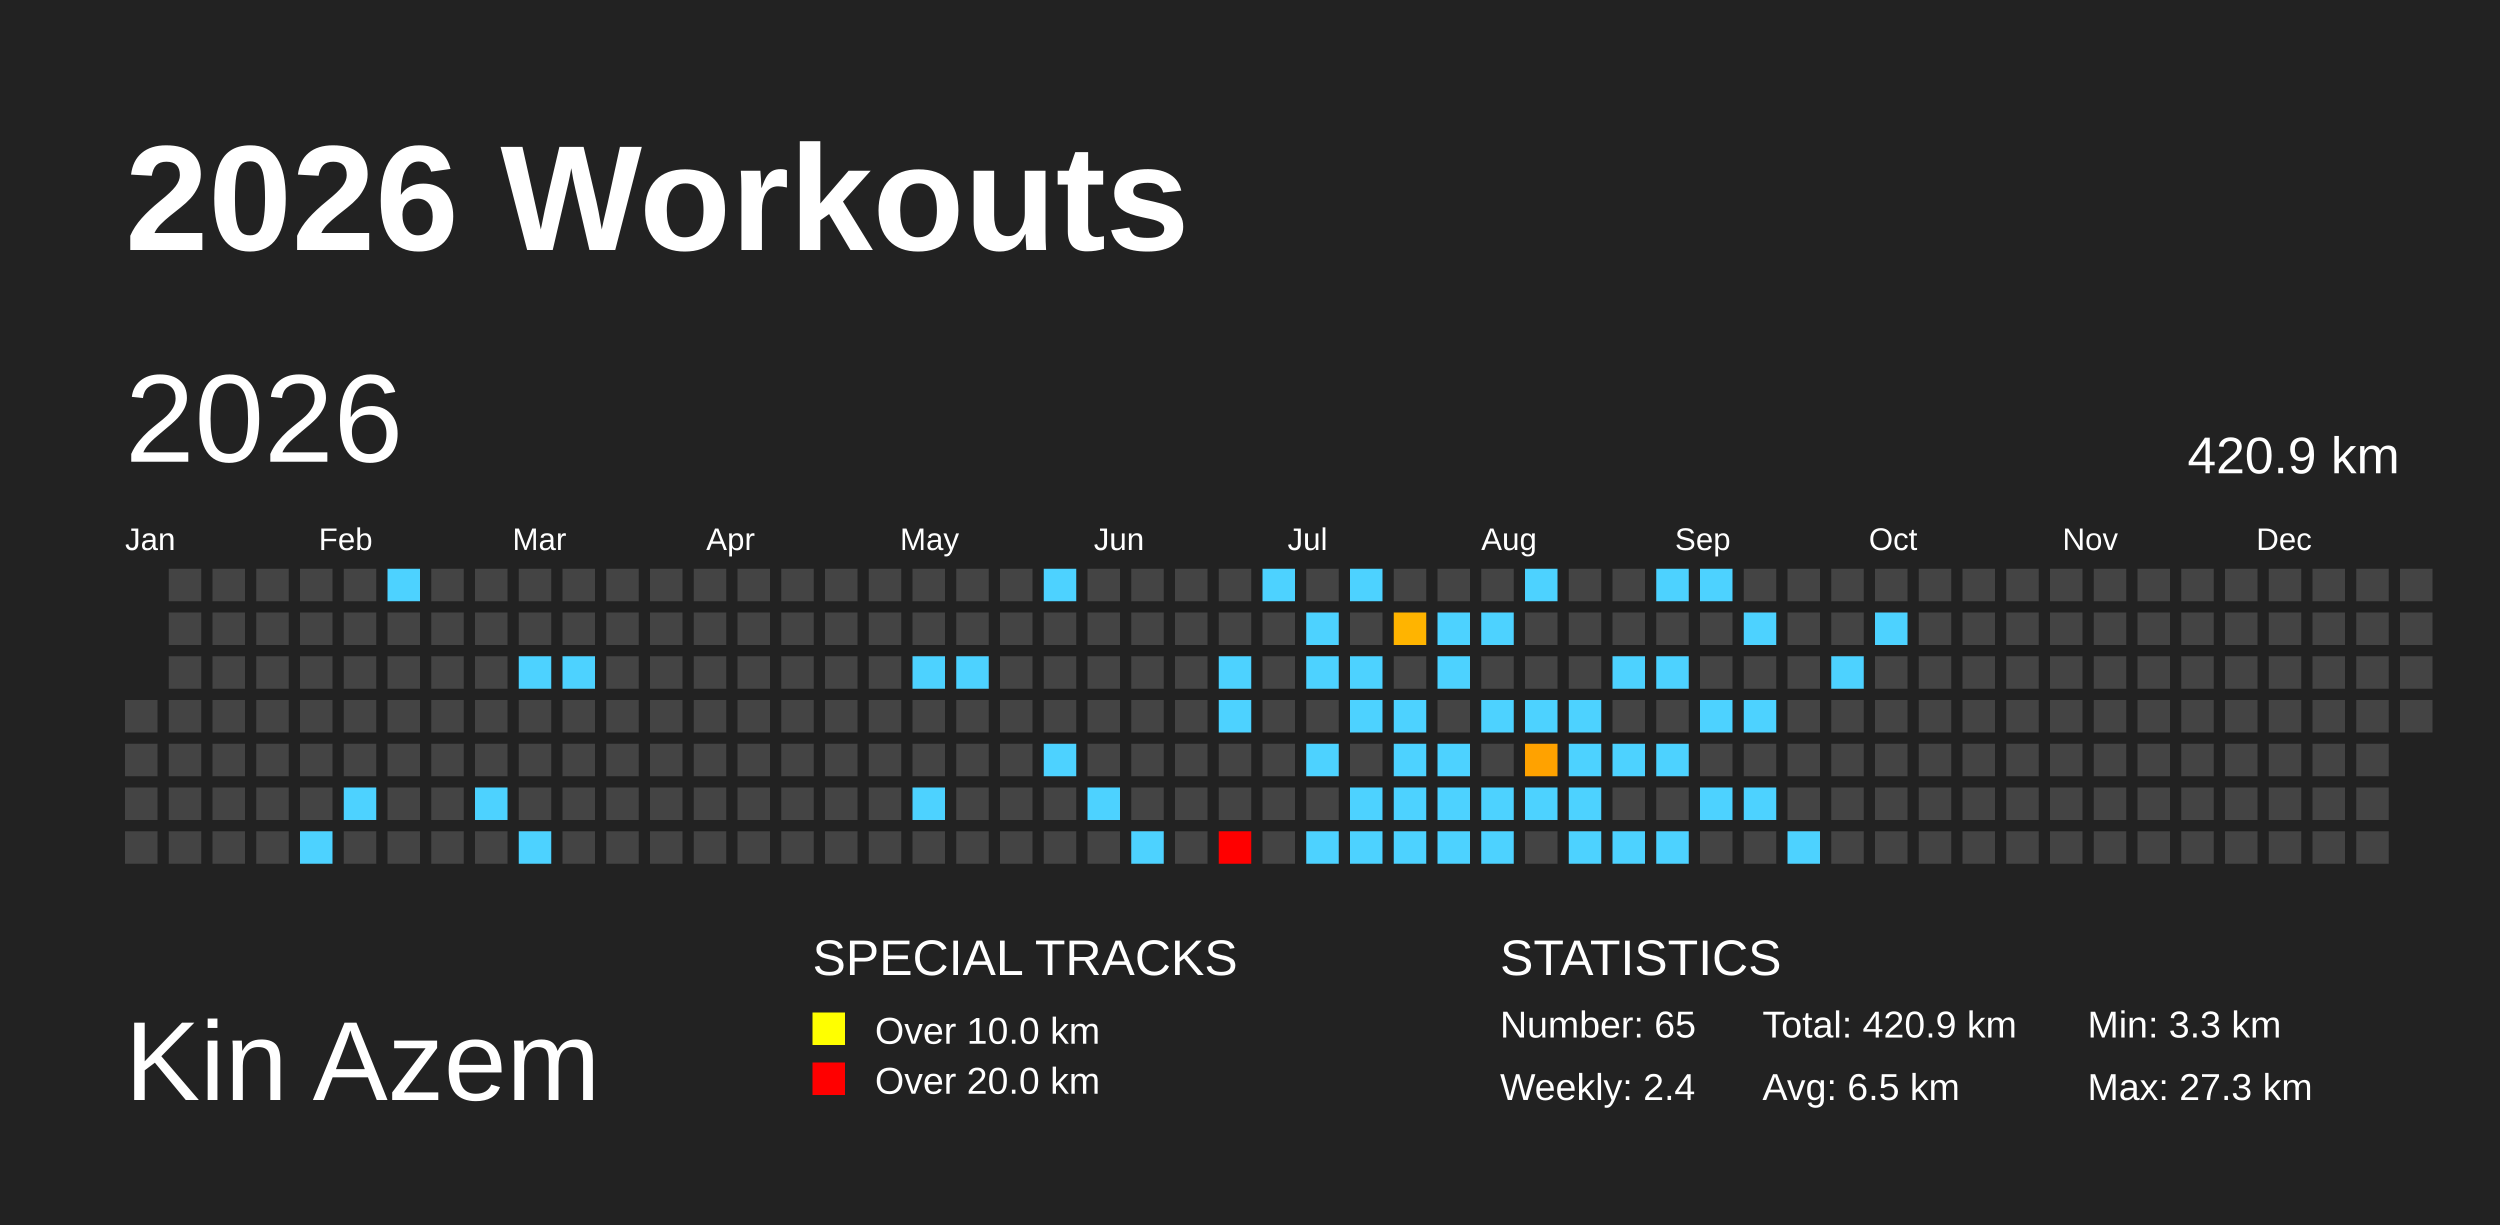
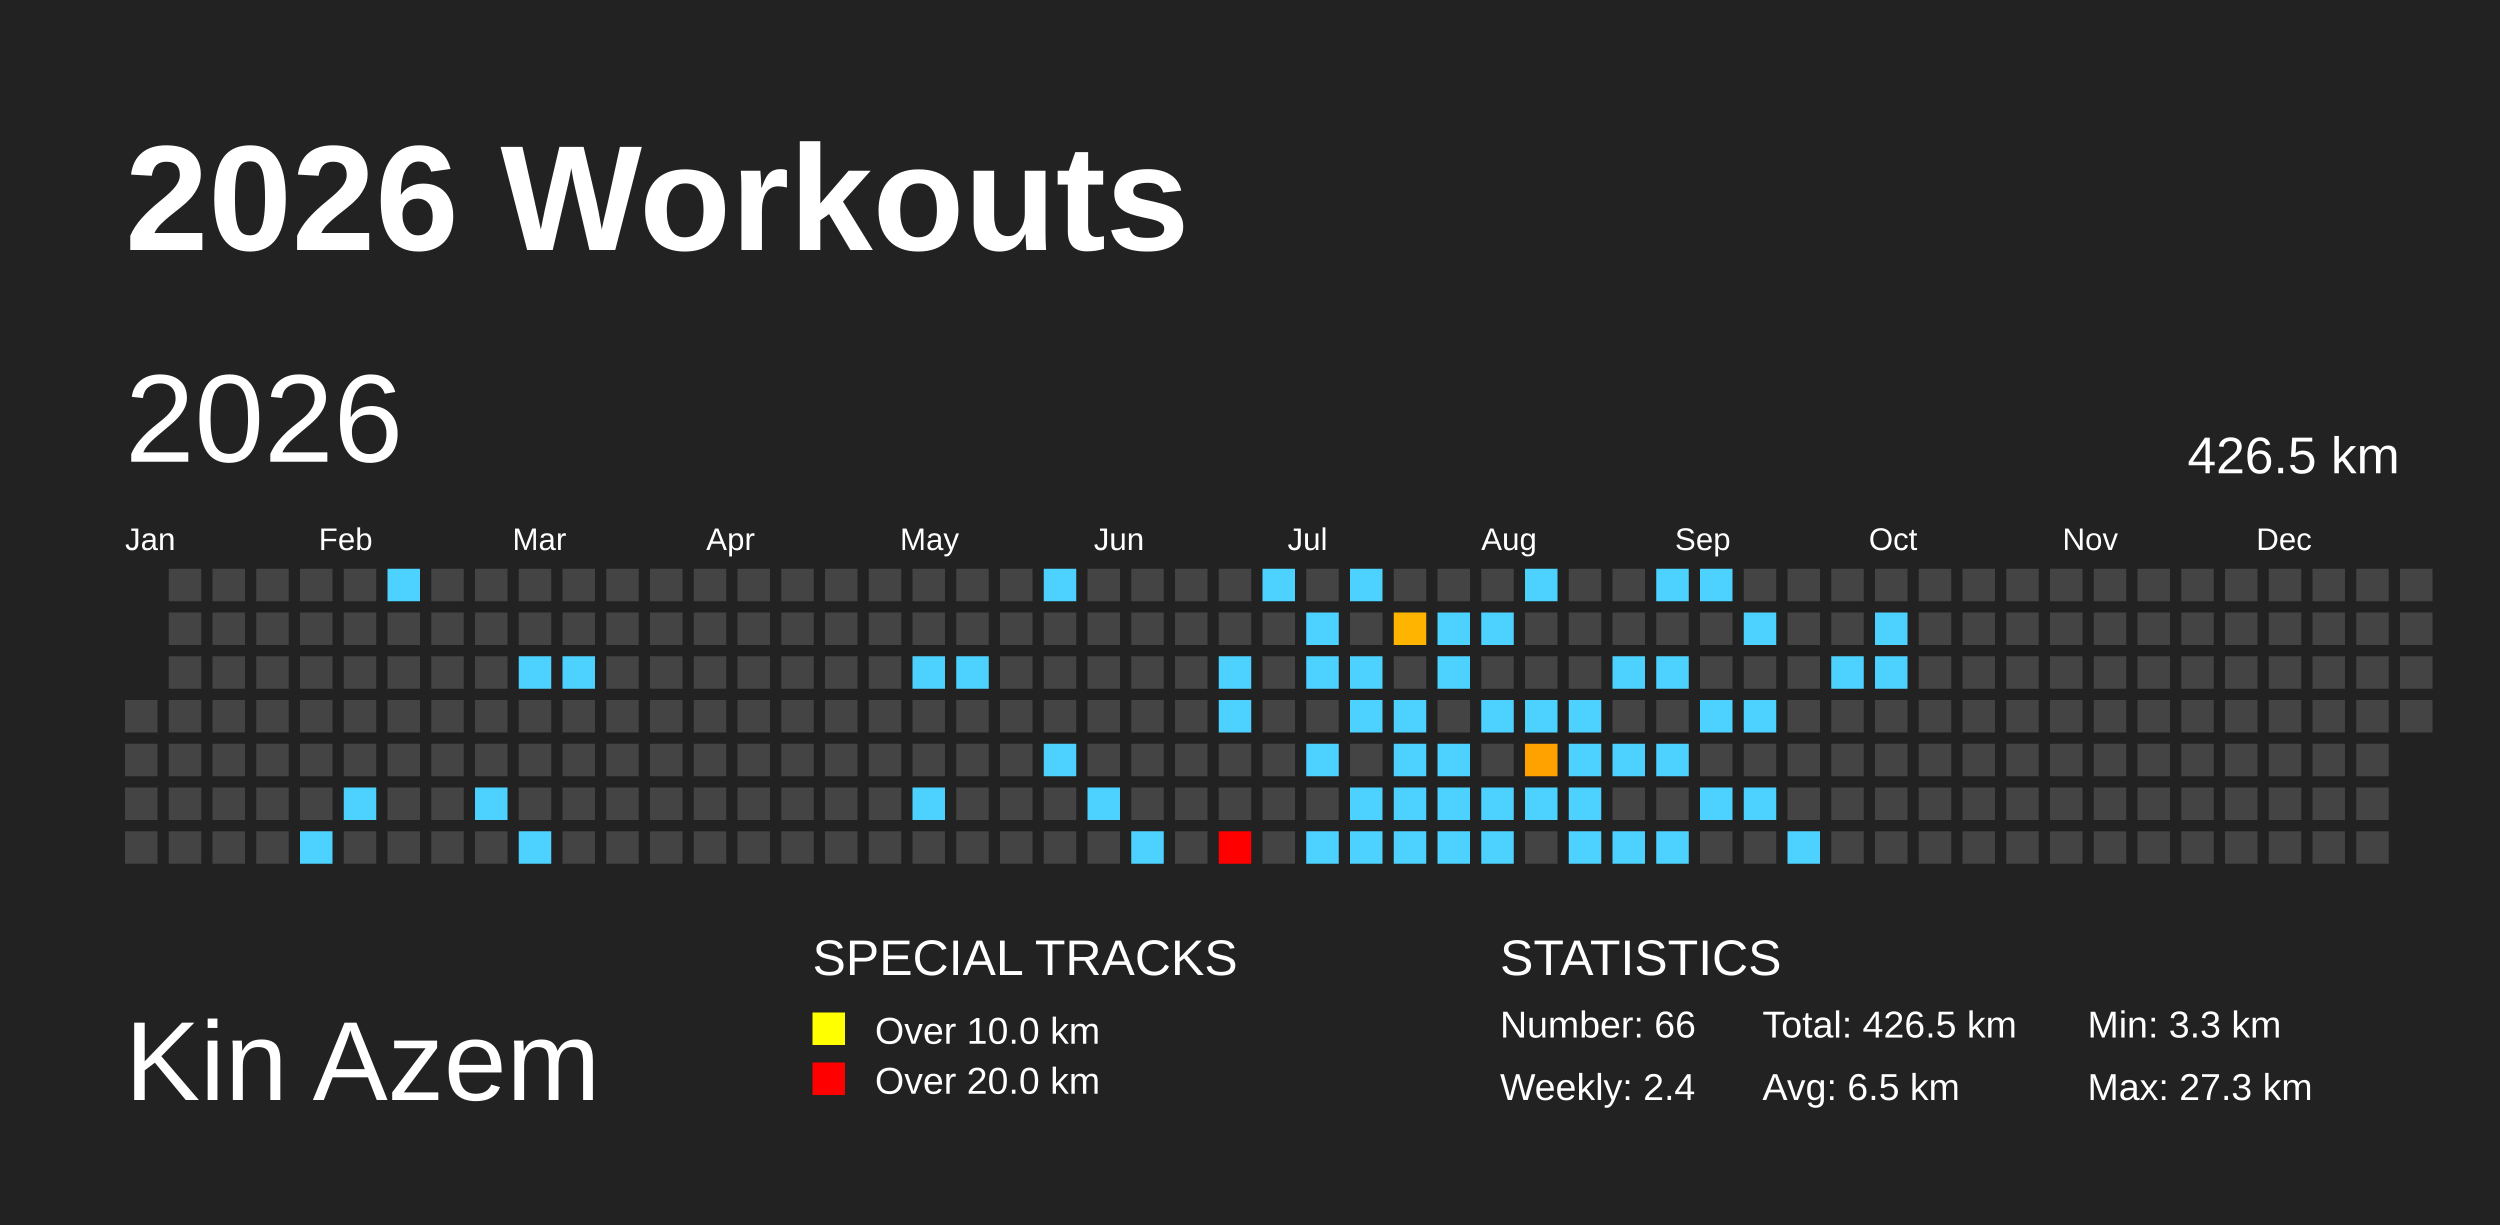
<svg xmlns="http://www.w3.org/2000/svg" baseProfile="full" height="98mm" version="1.1" viewBox="0,0,200,98" width="200mm">
  <defs>
    <pattern height="2" id="indoor-stripe" patternUnits="userSpaceOnUse" width="2">
      <line stroke="white" stroke-opacity="0.45" stroke-width="0.5" x1="0" x2="2" y1="2" y2="0" />
    </pattern>
  </defs>
  <rect fill="#222222" height="98" width="200" x="0" y="0" />
  <text fill="#FFFFFF" style="font-size:12px; font-family:Arial; font-weight:bold;" x="10" y="20">2026 Workouts</text>
  <text fill="#FFFFFF" style="font-size:9px; font-family:Arial" x="10" y="88">Kin Azem</text>
  <text fill="#FFFFFF" style="font-size:4px; font-family:Arial" x="65" y="78">SPECIAL TRACKS</text>
  <rect fill="yellow" height="2.6" width="2.6" x="65" y="81" />
  <text fill="#FFFFFF" style="font-size:3px; font-family:Arial" x="70" y="83.5">Over 10.0 km</text>
  <rect fill="red" height="2.6" width="2.6" x="65" y="85" />
  <text fill="#FFFFFF" style="font-size:3px; font-family:Arial" x="70" y="87.5">Over 20.0 km</text>
  <text fill="#FFFFFF" style="font-size:4px; font-family:Arial" x="120" y="78">STATISTICS</text>
-   <text fill="#FFFFFF" style="font-size:3px; font-family:Arial" x="120" y="83">Number: 65</text>
+   <text fill="#FFFFFF" style="font-size:3px; font-family:Arial" x="120" y="83">Number: 66</text>
  <text fill="#FFFFFF" style="font-size:3px; font-family:Arial" x="120" y="88">Weekly: 2.4</text>
-   <text fill="#FFFFFF" style="font-size:3px; font-family:Arial" x="141" y="83">Total: 420.9 km</text>
+   <text fill="#FFFFFF" style="font-size:3px; font-family:Arial" x="141" y="83">Total: 426.5 km</text>
  <text fill="#FFFFFF" style="font-size:3px; font-family:Arial" x="141" y="88">Avg: 6.5 km</text>
  <text fill="#FFFFFF" style="font-size:3px; font-family:Arial" x="167" y="83">Min: 3.3 km</text>
  <text fill="#FFFFFF" style="font-size:3px; font-family:Arial" x="167" y="88">Max: 27.3 km</text>
  <text dominant-baseline="hanging" fill="#FFFFFF" style="font-size:10.0px; font-family:Arial;" x="10" y="30">2026</text>
-   <text dominant-baseline="hanging" fill="#FFFFFF" style="font-size:4.125px; font-family:Arial;" x="175" y="35">420.9 km</text>
+   <text dominant-baseline="hanging" fill="#FFFFFF" style="font-size:4.125px; font-family:Arial;" x="175" y="35">426.5 km</text>
  <text fill="#FFFFFF" style="font-size:2.5px; font-family:Arial" x="10.0" y="44">Jan</text>
  <text fill="#FFFFFF" style="font-size:2.5px; font-family:Arial" x="25.5" y="44">Feb</text>
  <text fill="#FFFFFF" style="font-size:2.5px; font-family:Arial" x="41.0" y="44">Mar</text>
  <text fill="#FFFFFF" style="font-size:2.5px; font-family:Arial" x="56.5" y="44">Apr</text>
  <text fill="#FFFFFF" style="font-size:2.5px; font-family:Arial" x="72.0" y="44">May</text>
  <text fill="#FFFFFF" style="font-size:2.5px; font-family:Arial" x="87.5" y="44">Jun</text>
  <text fill="#FFFFFF" style="font-size:2.5px; font-family:Arial" x="103.0" y="44">Jul</text>
  <text fill="#FFFFFF" style="font-size:2.5px; font-family:Arial" x="118.5" y="44">Aug</text>
  <text fill="#FFFFFF" style="font-size:2.5px; font-family:Arial" x="134.0" y="44">Sep</text>
  <text fill="#FFFFFF" style="font-size:2.5px; font-family:Arial" x="149.5" y="44">Oct</text>
  <text fill="#FFFFFF" style="font-size:2.5px; font-family:Arial" x="165.0" y="44">Nov</text>
  <text fill="#FFFFFF" style="font-size:2.5px; font-family:Arial" x="180.5" y="44">Dec</text>
  <rect fill="#444444" height="2.6" width="2.6" x="10.0" y="56.0" />
  <rect fill="#444444" height="2.6" width="2.6" x="10.0" y="59.5" />
  <rect fill="#444444" height="2.6" width="2.6" x="10.0" y="63.0" />
  <rect fill="#444444" height="2.6" width="2.6" x="10.0" y="66.5" />
  <rect fill="#444444" height="2.6" width="2.6" x="13.5" y="45.5" />
  <rect fill="#444444" height="2.6" width="2.6" x="13.5" y="49.0" />
  <rect fill="#444444" height="2.6" width="2.6" x="13.5" y="52.5" />
  <rect fill="#444444" height="2.6" width="2.6" x="13.5" y="56.0" />
  <rect fill="#444444" height="2.6" width="2.6" x="13.5" y="59.5" />
  <rect fill="#444444" height="2.6" width="2.6" x="13.5" y="63.0" />
  <rect fill="#444444" height="2.6" width="2.6" x="13.5" y="66.5" />
  <rect fill="#444444" height="2.6" width="2.6" x="17.0" y="45.5" />
  <rect fill="#444444" height="2.6" width="2.6" x="17.0" y="49.0" />
  <rect fill="#444444" height="2.6" width="2.6" x="17.0" y="52.5" />
  <rect fill="#444444" height="2.6" width="2.6" x="17.0" y="56.0" />
  <rect fill="#444444" height="2.6" width="2.6" x="17.0" y="59.5" />
  <rect fill="#444444" height="2.6" width="2.6" x="17.0" y="63.0" />
  <rect fill="#444444" height="2.6" width="2.6" x="17.0" y="66.5" />
  <rect fill="#444444" height="2.6" width="2.6" x="20.5" y="45.5" />
  <rect fill="#444444" height="2.6" width="2.6" x="20.5" y="49.0" />
  <rect fill="#444444" height="2.6" width="2.6" x="20.5" y="52.5" />
  <rect fill="#444444" height="2.6" width="2.6" x="20.5" y="56.0" />
  <rect fill="#444444" height="2.6" width="2.6" x="20.5" y="59.5" />
  <rect fill="#444444" height="2.6" width="2.6" x="20.5" y="63.0" />
  <rect fill="#444444" height="2.6" width="2.6" x="20.5" y="66.5" />
  <rect fill="#444444" height="2.6" width="2.6" x="24.0" y="45.5" />
  <rect fill="#444444" height="2.6" width="2.6" x="24.0" y="49.0" />
  <rect fill="#444444" height="2.6" width="2.6" x="24.0" y="52.5" />
  <rect fill="#444444" height="2.6" width="2.6" x="24.0" y="56.0" />
  <rect fill="#444444" height="2.6" width="2.6" x="24.0" y="59.5" />
  <rect fill="#444444" height="2.6" width="2.6" x="24.0" y="63.0" />
  <rect fill="#4dd2ff" height="2.6" width="2.6" x="24.0" y="66.5" />
  <rect fill="#444444" height="2.6" width="2.6" x="27.5" y="45.5" />
  <rect fill="#444444" height="2.6" width="2.6" x="27.5" y="49.0" />
  <rect fill="#444444" height="2.6" width="2.6" x="27.5" y="52.5" />
  <rect fill="#444444" height="2.6" width="2.6" x="27.5" y="56.0" />
  <rect fill="#444444" height="2.6" width="2.6" x="27.5" y="59.5" />
  <rect fill="#4dd2ff" height="2.6" width="2.6" x="27.5" y="63.0" />
  <rect fill="#444444" height="2.6" width="2.6" x="27.5" y="66.5" />
  <rect fill="#4dd2ff" height="2.6" width="2.6" x="31.0" y="45.5" />
  <rect fill="#444444" height="2.6" width="2.6" x="31.0" y="49.0" />
  <rect fill="#444444" height="2.6" width="2.6" x="31.0" y="52.5" />
  <rect fill="#444444" height="2.6" width="2.6" x="31.0" y="56.0" />
  <rect fill="#444444" height="2.6" width="2.6" x="31.0" y="59.5" />
  <rect fill="#444444" height="2.6" width="2.6" x="31.0" y="63.0" />
  <rect fill="#444444" height="2.6" width="2.6" x="31.0" y="66.5" />
  <rect fill="#444444" height="2.6" width="2.6" x="34.5" y="45.5" />
  <rect fill="#444444" height="2.6" width="2.6" x="34.5" y="49.0" />
  <rect fill="#444444" height="2.6" width="2.6" x="34.5" y="52.5" />
  <rect fill="#444444" height="2.6" width="2.6" x="34.5" y="56.0" />
  <rect fill="#444444" height="2.6" width="2.6" x="34.5" y="59.5" />
  <rect fill="#444444" height="2.6" width="2.6" x="34.5" y="63.0" />
  <rect fill="#444444" height="2.6" width="2.6" x="34.5" y="66.5" />
  <rect fill="#444444" height="2.6" width="2.6" x="38.0" y="45.5" />
  <rect fill="#444444" height="2.6" width="2.6" x="38.0" y="49.0" />
  <rect fill="#444444" height="2.6" width="2.6" x="38.0" y="52.5" />
  <rect fill="#444444" height="2.6" width="2.6" x="38.0" y="56.0" />
  <rect fill="#444444" height="2.6" width="2.6" x="38.0" y="59.5" />
  <rect fill="#4dd2ff" height="2.6" width="2.6" x="38.0" y="63.0" />
  <rect fill="#444444" height="2.6" width="2.6" x="38.0" y="66.5" />
  <rect fill="#444444" height="2.6" width="2.6" x="41.5" y="45.5" />
  <rect fill="#444444" height="2.6" width="2.6" x="41.5" y="49.0" />
  <rect fill="#4dd2ff" height="2.6" width="2.6" x="41.5" y="52.5" />
  <rect fill="#444444" height="2.6" width="2.6" x="41.5" y="56.0" />
  <rect fill="#444444" height="2.6" width="2.6" x="41.5" y="59.5" />
  <rect fill="#444444" height="2.6" width="2.6" x="41.5" y="63.0" />
  <rect fill="#4dd2ff" height="2.6" width="2.6" x="41.5" y="66.5" />
  <rect fill="#444444" height="2.6" width="2.6" x="45.0" y="45.5" />
  <rect fill="#444444" height="2.6" width="2.6" x="45.0" y="49.0" />
  <rect fill="#4dd2ff" height="2.6" width="2.6" x="45.0" y="52.5" />
  <rect fill="#444444" height="2.6" width="2.6" x="45.0" y="56.0" />
  <rect fill="#444444" height="2.6" width="2.6" x="45.0" y="59.5" />
  <rect fill="#444444" height="2.6" width="2.6" x="45.0" y="63.0" />
  <rect fill="#444444" height="2.6" width="2.6" x="45.0" y="66.5" />
  <rect fill="#444444" height="2.6" width="2.6" x="48.5" y="45.5" />
  <rect fill="#444444" height="2.6" width="2.6" x="48.5" y="49.0" />
  <rect fill="#444444" height="2.6" width="2.6" x="48.5" y="52.5" />
  <rect fill="#444444" height="2.6" width="2.6" x="48.5" y="56.0" />
  <rect fill="#444444" height="2.6" width="2.6" x="48.5" y="59.5" />
  <rect fill="#444444" height="2.6" width="2.6" x="48.5" y="63.0" />
  <rect fill="#444444" height="2.6" width="2.6" x="48.5" y="66.5" />
  <rect fill="#444444" height="2.6" width="2.6" x="52.0" y="45.5" />
  <rect fill="#444444" height="2.6" width="2.6" x="52.0" y="49.0" />
  <rect fill="#444444" height="2.6" width="2.6" x="52.0" y="52.5" />
  <rect fill="#444444" height="2.6" width="2.6" x="52.0" y="56.0" />
  <rect fill="#444444" height="2.6" width="2.6" x="52.0" y="59.5" />
  <rect fill="#444444" height="2.6" width="2.6" x="52.0" y="63.0" />
  <rect fill="#444444" height="2.6" width="2.6" x="52.0" y="66.5" />
  <rect fill="#444444" height="2.6" width="2.6" x="55.5" y="45.5" />
  <rect fill="#444444" height="2.6" width="2.6" x="55.5" y="49.0" />
  <rect fill="#444444" height="2.6" width="2.6" x="55.5" y="52.5" />
  <rect fill="#444444" height="2.6" width="2.6" x="55.5" y="56.0" />
  <rect fill="#444444" height="2.6" width="2.6" x="55.5" y="59.5" />
  <rect fill="#444444" height="2.6" width="2.6" x="55.5" y="63.0" />
  <rect fill="#444444" height="2.6" width="2.6" x="55.5" y="66.5" />
  <rect fill="#444444" height="2.6" width="2.6" x="59.0" y="45.5" />
  <rect fill="#444444" height="2.6" width="2.6" x="59.0" y="49.0" />
  <rect fill="#444444" height="2.6" width="2.6" x="59.0" y="52.5" />
  <rect fill="#444444" height="2.6" width="2.6" x="59.0" y="56.0" />
  <rect fill="#444444" height="2.6" width="2.6" x="59.0" y="59.5" />
  <rect fill="#444444" height="2.6" width="2.6" x="59.0" y="63.0" />
  <rect fill="#444444" height="2.6" width="2.6" x="59.0" y="66.5" />
  <rect fill="#444444" height="2.6" width="2.6" x="62.5" y="45.5" />
  <rect fill="#444444" height="2.6" width="2.6" x="62.5" y="49.0" />
  <rect fill="#444444" height="2.6" width="2.6" x="62.5" y="52.5" />
  <rect fill="#444444" height="2.6" width="2.6" x="62.5" y="56.0" />
  <rect fill="#444444" height="2.6" width="2.6" x="62.5" y="59.5" />
  <rect fill="#444444" height="2.6" width="2.6" x="62.5" y="63.0" />
  <rect fill="#444444" height="2.6" width="2.6" x="62.5" y="66.5" />
  <rect fill="#444444" height="2.6" width="2.6" x="66.0" y="45.5" />
  <rect fill="#444444" height="2.6" width="2.6" x="66.0" y="49.0" />
  <rect fill="#444444" height="2.6" width="2.6" x="66.0" y="52.5" />
  <rect fill="#444444" height="2.6" width="2.6" x="66.0" y="56.0" />
  <rect fill="#444444" height="2.6" width="2.6" x="66.0" y="59.5" />
  <rect fill="#444444" height="2.6" width="2.6" x="66.0" y="63.0" />
  <rect fill="#444444" height="2.6" width="2.6" x="66.0" y="66.5" />
  <rect fill="#444444" height="2.6" width="2.6" x="69.5" y="45.5" />
  <rect fill="#444444" height="2.6" width="2.6" x="69.5" y="49.0" />
  <rect fill="#444444" height="2.6" width="2.6" x="69.5" y="52.5" />
  <rect fill="#444444" height="2.6" width="2.6" x="69.5" y="56.0" />
  <rect fill="#444444" height="2.6" width="2.6" x="69.5" y="59.5" />
  <rect fill="#444444" height="2.6" width="2.6" x="69.5" y="63.0" />
  <rect fill="#444444" height="2.6" width="2.6" x="69.5" y="66.5" />
  <rect fill="#444444" height="2.6" width="2.6" x="73.0" y="45.5" />
  <rect fill="#444444" height="2.6" width="2.6" x="73.0" y="49.0" />
  <rect fill="#4dd2ff" height="2.6" width="2.6" x="73.0" y="52.5" />
  <rect fill="#444444" height="2.6" width="2.6" x="73.0" y="56.0" />
  <rect fill="#444444" height="2.6" width="2.6" x="73.0" y="59.5" />
  <rect fill="#4dd2ff" height="2.6" width="2.6" x="73.0" y="63.0" />
  <rect fill="#444444" height="2.6" width="2.6" x="73.0" y="66.5" />
  <rect fill="#444444" height="2.6" width="2.6" x="76.5" y="45.5" />
  <rect fill="#444444" height="2.6" width="2.6" x="76.5" y="49.0" />
  <rect fill="#4dd2ff" height="2.6" width="2.6" x="76.5" y="52.5" />
  <rect fill="#444444" height="2.6" width="2.6" x="76.5" y="56.0" />
  <rect fill="#444444" height="2.6" width="2.6" x="76.5" y="59.5" />
  <rect fill="#444444" height="2.6" width="2.6" x="76.5" y="63.0" />
  <rect fill="#444444" height="2.6" width="2.6" x="76.5" y="66.5" />
  <rect fill="#444444" height="2.6" width="2.6" x="80.0" y="45.5" />
  <rect fill="#444444" height="2.6" width="2.6" x="80.0" y="49.0" />
  <rect fill="#444444" height="2.6" width="2.6" x="80.0" y="52.5" />
  <rect fill="#444444" height="2.6" width="2.6" x="80.0" y="56.0" />
  <rect fill="#444444" height="2.6" width="2.6" x="80.0" y="59.5" />
  <rect fill="#444444" height="2.6" width="2.6" x="80.0" y="63.0" />
  <rect fill="#444444" height="2.6" width="2.6" x="80.0" y="66.5" />
  <rect fill="#4dd2ff" height="2.6" width="2.6" x="83.5" y="45.5" />
  <rect fill="#444444" height="2.6" width="2.6" x="83.5" y="49.0" />
  <rect fill="#444444" height="2.6" width="2.6" x="83.5" y="52.5" />
  <rect fill="#444444" height="2.6" width="2.6" x="83.5" y="56.0" />
  <rect fill="#4dd2ff" height="2.6" width="2.6" x="83.5" y="59.5" />
  <rect fill="#444444" height="2.6" width="2.6" x="83.5" y="63.0" />
  <rect fill="#444444" height="2.6" width="2.6" x="83.5" y="66.5" />
  <rect fill="#444444" height="2.6" width="2.6" x="87.0" y="45.5" />
  <rect fill="#444444" height="2.6" width="2.6" x="87.0" y="49.0" />
  <rect fill="#444444" height="2.6" width="2.6" x="87.0" y="52.5" />
  <rect fill="#444444" height="2.6" width="2.6" x="87.0" y="56.0" />
  <rect fill="#444444" height="2.6" width="2.6" x="87.0" y="59.5" />
  <rect fill="#4dd2ff" height="2.6" width="2.6" x="87.0" y="63.0" />
  <rect fill="#444444" height="2.6" width="2.6" x="87.0" y="66.5" />
  <rect fill="#444444" height="2.6" width="2.6" x="90.5" y="45.5" />
  <rect fill="#444444" height="2.6" width="2.6" x="90.5" y="49.0" />
  <rect fill="#444444" height="2.6" width="2.6" x="90.5" y="52.5" />
  <rect fill="#444444" height="2.6" width="2.6" x="90.5" y="56.0" />
  <rect fill="#444444" height="2.6" width="2.6" x="90.5" y="59.5" />
  <rect fill="#444444" height="2.6" width="2.6" x="90.5" y="63.0" />
  <rect fill="#4dd2ff" height="2.6" width="2.6" x="90.5" y="66.5" />
  <rect fill="#444444" height="2.6" width="2.6" x="94.0" y="45.5" />
  <rect fill="#444444" height="2.6" width="2.6" x="94.0" y="49.0" />
  <rect fill="#444444" height="2.6" width="2.6" x="94.0" y="52.5" />
  <rect fill="#444444" height="2.6" width="2.6" x="94.0" y="56.0" />
  <rect fill="#444444" height="2.6" width="2.6" x="94.0" y="59.5" />
  <rect fill="#444444" height="2.6" width="2.6" x="94.0" y="63.0" />
  <rect fill="#444444" height="2.6" width="2.6" x="94.0" y="66.5" />
  <rect fill="#444444" height="2.6" width="2.6" x="97.5" y="45.5" />
  <rect fill="#444444" height="2.6" width="2.6" x="97.5" y="49.0" />
  <rect fill="#4dd2ff" height="2.6" width="2.6" x="97.5" y="52.5" />
  <rect fill="#4dd2ff" height="2.6" width="2.6" x="97.5" y="56.0" />
  <rect fill="#444444" height="2.6" width="2.6" x="97.5" y="59.5" />
  <rect fill="#444444" height="2.6" width="2.6" x="97.5" y="63.0" />
  <rect fill="red" height="2.6" width="2.6" x="97.5" y="66.5" />
  <rect fill="#4dd2ff" height="2.6" width="2.6" x="101.0" y="45.5" />
  <rect fill="#444444" height="2.6" width="2.6" x="101.0" y="49.0" />
  <rect fill="#444444" height="2.6" width="2.6" x="101.0" y="52.5" />
  <rect fill="#444444" height="2.6" width="2.6" x="101.0" y="56.0" />
  <rect fill="#444444" height="2.6" width="2.6" x="101.0" y="59.5" />
  <rect fill="#444444" height="2.6" width="2.6" x="101.0" y="63.0" />
  <rect fill="#444444" height="2.6" width="2.6" x="101.0" y="66.5" />
  <rect fill="#444444" height="2.6" width="2.6" x="104.5" y="45.5" />
  <rect fill="#4dd2ff" height="2.6" width="2.6" x="104.5" y="49.0" />
  <rect fill="#4dd2ff" height="2.6" width="2.6" x="104.5" y="52.5" />
  <rect fill="#444444" height="2.6" width="2.6" x="104.5" y="56.0" />
  <rect fill="#4dd2ff" height="2.6" width="2.6" x="104.5" y="59.5" />
  <rect fill="#444444" height="2.6" width="2.6" x="104.5" y="63.0" />
  <rect fill="#4dd2ff" height="2.6" width="2.6" x="104.5" y="66.5" />
  <rect fill="#4dd2ff" height="2.6" width="2.6" x="108.0" y="45.5" />
  <rect fill="#444444" height="2.6" width="2.6" x="108.0" y="49.0" />
  <rect fill="#4dd2ff" height="2.6" width="2.6" x="108.0" y="52.5" />
  <rect fill="#4dd2ff" height="2.6" width="2.6" x="108.0" y="56.0" />
  <rect fill="#444444" height="2.6" width="2.6" x="108.0" y="59.5" />
  <rect fill="#4dd2ff" height="2.6" width="2.6" x="108.0" y="63.0" />
  <rect fill="#4dd2ff" height="2.6" width="2.6" x="108.0" y="66.5" />
  <rect fill="#444444" height="2.6" width="2.6" x="111.5" y="45.5" />
  <rect fill="#ffb400" height="2.6" width="2.6" x="111.5" y="49.0" />
  <rect fill="#444444" height="2.6" width="2.6" x="111.5" y="52.5" />
  <rect fill="#4dd2ff" height="2.6" width="2.6" x="111.5" y="56.0" />
  <rect fill="#4dd2ff" height="2.6" width="2.6" x="111.5" y="59.5" />
  <rect fill="#4dd2ff" height="2.6" width="2.6" x="111.5" y="63.0" />
  <rect fill="#4dd2ff" height="2.6" width="2.6" x="111.5" y="66.5" />
  <rect fill="#444444" height="2.6" width="2.6" x="115.0" y="45.5" />
  <rect fill="#4dd2ff" height="2.6" width="2.6" x="115.0" y="49.0" />
  <rect fill="#4dd2ff" height="2.6" width="2.6" x="115.0" y="52.5" />
  <rect fill="#444444" height="2.6" width="2.6" x="115.0" y="56.0" />
  <rect fill="#4dd2ff" height="2.6" width="2.6" x="115.0" y="59.5" />
  <rect fill="#4dd2ff" height="2.6" width="2.6" x="115.0" y="63.0" />
  <rect fill="#4dd2ff" height="2.6" width="2.6" x="115.0" y="66.5" />
  <rect fill="#444444" height="2.6" width="2.6" x="118.5" y="45.5" />
  <rect fill="#4dd2ff" height="2.6" width="2.6" x="118.5" y="49.0" />
  <rect fill="#444444" height="2.6" width="2.6" x="118.5" y="52.5" />
  <rect fill="#4dd2ff" height="2.6" width="2.6" x="118.5" y="56.0" />
  <rect fill="#444444" height="2.6" width="2.6" x="118.5" y="59.5" />
  <rect fill="#4dd2ff" height="2.6" width="2.6" x="118.5" y="63.0" />
  <rect fill="#4dd2ff" height="2.6" width="2.6" x="118.5" y="66.5" />
  <rect fill="#4dd2ff" height="2.6" width="2.6" x="122.0" y="45.5" />
  <rect fill="#444444" height="2.6" width="2.6" x="122.0" y="49.0" />
  <rect fill="#444444" height="2.6" width="2.6" x="122.0" y="52.5" />
  <rect fill="#4dd2ff" height="2.6" width="2.6" x="122.0" y="56.0" />
  <rect fill="#ffa200" height="2.6" width="2.6" x="122.0" y="59.5" />
  <rect fill="#4dd2ff" height="2.6" width="2.6" x="122.0" y="63.0" />
  <rect fill="#444444" height="2.6" width="2.6" x="122.0" y="66.5" />
  <rect fill="#444444" height="2.6" width="2.6" x="125.5" y="45.5" />
  <rect fill="#444444" height="2.6" width="2.6" x="125.5" y="49.0" />
  <rect fill="#444444" height="2.6" width="2.6" x="125.5" y="52.5" />
  <rect fill="#4dd2ff" height="2.6" width="2.6" x="125.5" y="56.0" />
  <rect fill="#4dd2ff" height="2.6" width="2.6" x="125.5" y="59.5" />
  <rect fill="#4dd2ff" height="2.6" width="2.6" x="125.5" y="63.0" />
  <rect fill="#4dd2ff" height="2.6" width="2.6" x="125.5" y="66.5" />
  <rect fill="#444444" height="2.6" width="2.6" x="129.0" y="45.5" />
  <rect fill="#444444" height="2.6" width="2.6" x="129.0" y="49.0" />
  <rect fill="#4dd2ff" height="2.6" width="2.6" x="129.0" y="52.5" />
  <rect fill="#444444" height="2.6" width="2.6" x="129.0" y="56.0" />
  <rect fill="#4dd2ff" height="2.6" width="2.6" x="129.0" y="59.5" />
  <rect fill="#444444" height="2.6" width="2.6" x="129.0" y="63.0" />
  <rect fill="#4dd2ff" height="2.6" width="2.6" x="129.0" y="66.5" />
  <rect fill="#4dd2ff" height="2.6" width="2.6" x="132.5" y="45.5" />
  <rect fill="#444444" height="2.6" width="2.6" x="132.5" y="49.0" />
  <rect fill="#4dd2ff" height="2.6" width="2.6" x="132.5" y="52.5" />
  <rect fill="#444444" height="2.6" width="2.6" x="132.5" y="56.0" />
  <rect fill="#4dd2ff" height="2.6" width="2.6" x="132.5" y="59.5" />
  <rect fill="#444444" height="2.6" width="2.6" x="132.5" y="63.0" />
  <rect fill="#4dd2ff" height="2.6" width="2.6" x="132.5" y="66.5" />
  <rect fill="#4dd2ff" height="2.6" width="2.6" x="136.0" y="45.5" />
  <rect fill="#444444" height="2.6" width="2.6" x="136.0" y="49.0" />
  <rect fill="#444444" height="2.6" width="2.6" x="136.0" y="52.5" />
  <rect fill="#4dd2ff" height="2.6" width="2.6" x="136.0" y="56.0" />
  <rect fill="#444444" height="2.6" width="2.6" x="136.0" y="59.5" />
  <rect fill="#4dd2ff" height="2.6" width="2.6" x="136.0" y="63.0" />
  <rect fill="#444444" height="2.6" width="2.6" x="136.0" y="66.5" />
  <rect fill="#444444" height="2.6" width="2.6" x="139.5" y="45.5" />
  <rect fill="#4dd2ff" height="2.6" width="2.6" x="139.5" y="49.0" />
  <rect fill="#444444" height="2.6" width="2.6" x="139.5" y="52.5" />
  <rect fill="#4dd2ff" height="2.6" width="2.6" x="139.5" y="56.0" />
  <rect fill="#444444" height="2.6" width="2.6" x="139.5" y="59.5" />
  <rect fill="#4dd2ff" height="2.6" width="2.6" x="139.5" y="63.0" />
  <rect fill="#444444" height="2.6" width="2.6" x="139.5" y="66.5" />
  <rect fill="#444444" height="2.6" width="2.6" x="143.0" y="45.5" />
  <rect fill="#444444" height="2.6" width="2.6" x="143.0" y="49.0" />
  <rect fill="#444444" height="2.6" width="2.6" x="143.0" y="52.5" />
  <rect fill="#444444" height="2.6" width="2.6" x="143.0" y="56.0" />
  <rect fill="#444444" height="2.6" width="2.6" x="143.0" y="59.5" />
  <rect fill="#444444" height="2.6" width="2.6" x="143.0" y="63.0" />
  <rect fill="#4dd2ff" height="2.6" width="2.6" x="143.0" y="66.5" />
  <rect fill="#444444" height="2.6" width="2.6" x="146.5" y="45.5" />
  <rect fill="#444444" height="2.6" width="2.6" x="146.5" y="49.0" />
  <rect fill="#4dd2ff" height="2.6" width="2.6" x="146.5" y="52.5" />
  <rect fill="#444444" height="2.6" width="2.6" x="146.5" y="56.0" />
  <rect fill="#444444" height="2.6" width="2.6" x="146.5" y="59.5" />
  <rect fill="#444444" height="2.6" width="2.6" x="146.5" y="63.0" />
  <rect fill="#444444" height="2.6" width="2.6" x="146.5" y="66.5" />
  <rect fill="#444444" height="2.6" width="2.6" x="150.0" y="45.5" />
  <rect fill="#4dd2ff" height="2.6" width="2.6" x="150.0" y="49.0" />
-   <rect fill="#444444" height="2.6" width="2.6" x="150.0" y="52.5" />
+   <rect fill="#4dd2ff" height="2.6" width="2.6" x="150.0" y="52.5" />
  <rect fill="#444444" height="2.6" width="2.6" x="150.0" y="56.0" />
  <rect fill="#444444" height="2.6" width="2.6" x="150.0" y="59.5" />
  <rect fill="#444444" height="2.6" width="2.6" x="150.0" y="63.0" />
  <rect fill="#444444" height="2.6" width="2.6" x="150.0" y="66.5" />
  <rect fill="#444444" height="2.6" width="2.6" x="153.5" y="45.5" />
  <rect fill="#444444" height="2.6" width="2.6" x="153.5" y="49.0" />
  <rect fill="#444444" height="2.6" width="2.6" x="153.5" y="52.5" />
  <rect fill="#444444" height="2.6" width="2.6" x="153.5" y="56.0" />
  <rect fill="#444444" height="2.6" width="2.6" x="153.5" y="59.5" />
  <rect fill="#444444" height="2.6" width="2.6" x="153.5" y="63.0" />
  <rect fill="#444444" height="2.6" width="2.6" x="153.5" y="66.5" />
  <rect fill="#444444" height="2.6" width="2.6" x="157.0" y="45.5" />
  <rect fill="#444444" height="2.6" width="2.6" x="157.0" y="49.0" />
  <rect fill="#444444" height="2.6" width="2.6" x="157.0" y="52.5" />
  <rect fill="#444444" height="2.6" width="2.6" x="157.0" y="56.0" />
  <rect fill="#444444" height="2.6" width="2.6" x="157.0" y="59.5" />
  <rect fill="#444444" height="2.6" width="2.6" x="157.0" y="63.0" />
  <rect fill="#444444" height="2.6" width="2.6" x="157.0" y="66.5" />
  <rect fill="#444444" height="2.6" width="2.6" x="160.5" y="45.5" />
  <rect fill="#444444" height="2.6" width="2.6" x="160.5" y="49.0" />
  <rect fill="#444444" height="2.6" width="2.6" x="160.5" y="52.5" />
  <rect fill="#444444" height="2.6" width="2.6" x="160.5" y="56.0" />
  <rect fill="#444444" height="2.6" width="2.6" x="160.5" y="59.5" />
  <rect fill="#444444" height="2.6" width="2.6" x="160.5" y="63.0" />
  <rect fill="#444444" height="2.6" width="2.6" x="160.5" y="66.5" />
  <rect fill="#444444" height="2.6" width="2.6" x="164.0" y="45.5" />
  <rect fill="#444444" height="2.6" width="2.6" x="164.0" y="49.0" />
  <rect fill="#444444" height="2.6" width="2.6" x="164.0" y="52.5" />
  <rect fill="#444444" height="2.6" width="2.6" x="164.0" y="56.0" />
  <rect fill="#444444" height="2.6" width="2.6" x="164.0" y="59.5" />
  <rect fill="#444444" height="2.6" width="2.6" x="164.0" y="63.0" />
  <rect fill="#444444" height="2.6" width="2.6" x="164.0" y="66.5" />
  <rect fill="#444444" height="2.6" width="2.6" x="167.5" y="45.5" />
  <rect fill="#444444" height="2.6" width="2.6" x="167.5" y="49.0" />
  <rect fill="#444444" height="2.6" width="2.6" x="167.5" y="52.5" />
  <rect fill="#444444" height="2.6" width="2.6" x="167.5" y="56.0" />
  <rect fill="#444444" height="2.6" width="2.6" x="167.5" y="59.5" />
  <rect fill="#444444" height="2.6" width="2.6" x="167.5" y="63.0" />
  <rect fill="#444444" height="2.6" width="2.6" x="167.5" y="66.5" />
  <rect fill="#444444" height="2.6" width="2.6" x="171.0" y="45.5" />
  <rect fill="#444444" height="2.6" width="2.6" x="171.0" y="49.0" />
  <rect fill="#444444" height="2.6" width="2.6" x="171.0" y="52.5" />
  <rect fill="#444444" height="2.6" width="2.6" x="171.0" y="56.0" />
  <rect fill="#444444" height="2.6" width="2.6" x="171.0" y="59.5" />
  <rect fill="#444444" height="2.6" width="2.6" x="171.0" y="63.0" />
  <rect fill="#444444" height="2.6" width="2.6" x="171.0" y="66.5" />
  <rect fill="#444444" height="2.6" width="2.6" x="174.5" y="45.5" />
  <rect fill="#444444" height="2.6" width="2.6" x="174.5" y="49.0" />
  <rect fill="#444444" height="2.6" width="2.6" x="174.5" y="52.5" />
  <rect fill="#444444" height="2.6" width="2.6" x="174.5" y="56.0" />
  <rect fill="#444444" height="2.6" width="2.6" x="174.5" y="59.5" />
  <rect fill="#444444" height="2.6" width="2.6" x="174.5" y="63.0" />
  <rect fill="#444444" height="2.6" width="2.6" x="174.5" y="66.5" />
  <rect fill="#444444" height="2.6" width="2.6" x="178.0" y="45.5" />
  <rect fill="#444444" height="2.6" width="2.6" x="178.0" y="49.0" />
  <rect fill="#444444" height="2.6" width="2.6" x="178.0" y="52.5" />
  <rect fill="#444444" height="2.6" width="2.6" x="178.0" y="56.0" />
  <rect fill="#444444" height="2.6" width="2.6" x="178.0" y="59.5" />
  <rect fill="#444444" height="2.6" width="2.6" x="178.0" y="63.0" />
  <rect fill="#444444" height="2.6" width="2.6" x="178.0" y="66.5" />
  <rect fill="#444444" height="2.6" width="2.6" x="181.5" y="45.5" />
  <rect fill="#444444" height="2.6" width="2.6" x="181.5" y="49.0" />
  <rect fill="#444444" height="2.6" width="2.6" x="181.5" y="52.5" />
  <rect fill="#444444" height="2.6" width="2.6" x="181.5" y="56.0" />
  <rect fill="#444444" height="2.6" width="2.6" x="181.5" y="59.5" />
  <rect fill="#444444" height="2.6" width="2.6" x="181.5" y="63.0" />
  <rect fill="#444444" height="2.6" width="2.6" x="181.5" y="66.5" />
  <rect fill="#444444" height="2.6" width="2.6" x="185.0" y="45.5" />
  <rect fill="#444444" height="2.6" width="2.6" x="185.0" y="49.0" />
  <rect fill="#444444" height="2.6" width="2.6" x="185.0" y="52.5" />
  <rect fill="#444444" height="2.6" width="2.6" x="185.0" y="56.0" />
  <rect fill="#444444" height="2.6" width="2.6" x="185.0" y="59.5" />
  <rect fill="#444444" height="2.6" width="2.6" x="185.0" y="63.0" />
  <rect fill="#444444" height="2.6" width="2.6" x="185.0" y="66.5" />
  <rect fill="#444444" height="2.6" width="2.6" x="188.5" y="45.5" />
  <rect fill="#444444" height="2.6" width="2.6" x="188.5" y="49.0" />
  <rect fill="#444444" height="2.6" width="2.6" x="188.5" y="52.5" />
  <rect fill="#444444" height="2.6" width="2.6" x="188.5" y="56.0" />
  <rect fill="#444444" height="2.6" width="2.6" x="188.5" y="59.5" />
  <rect fill="#444444" height="2.6" width="2.6" x="188.5" y="63.0" />
  <rect fill="#444444" height="2.6" width="2.6" x="188.5" y="66.5" />
  <rect fill="#444444" height="2.6" width="2.6" x="192.0" y="45.5" />
  <rect fill="#444444" height="2.6" width="2.6" x="192.0" y="49.0" />
  <rect fill="#444444" height="2.6" width="2.6" x="192.0" y="52.5" />
  <rect fill="#444444" height="2.6" width="2.6" x="192.0" y="56.0" />
</svg>
